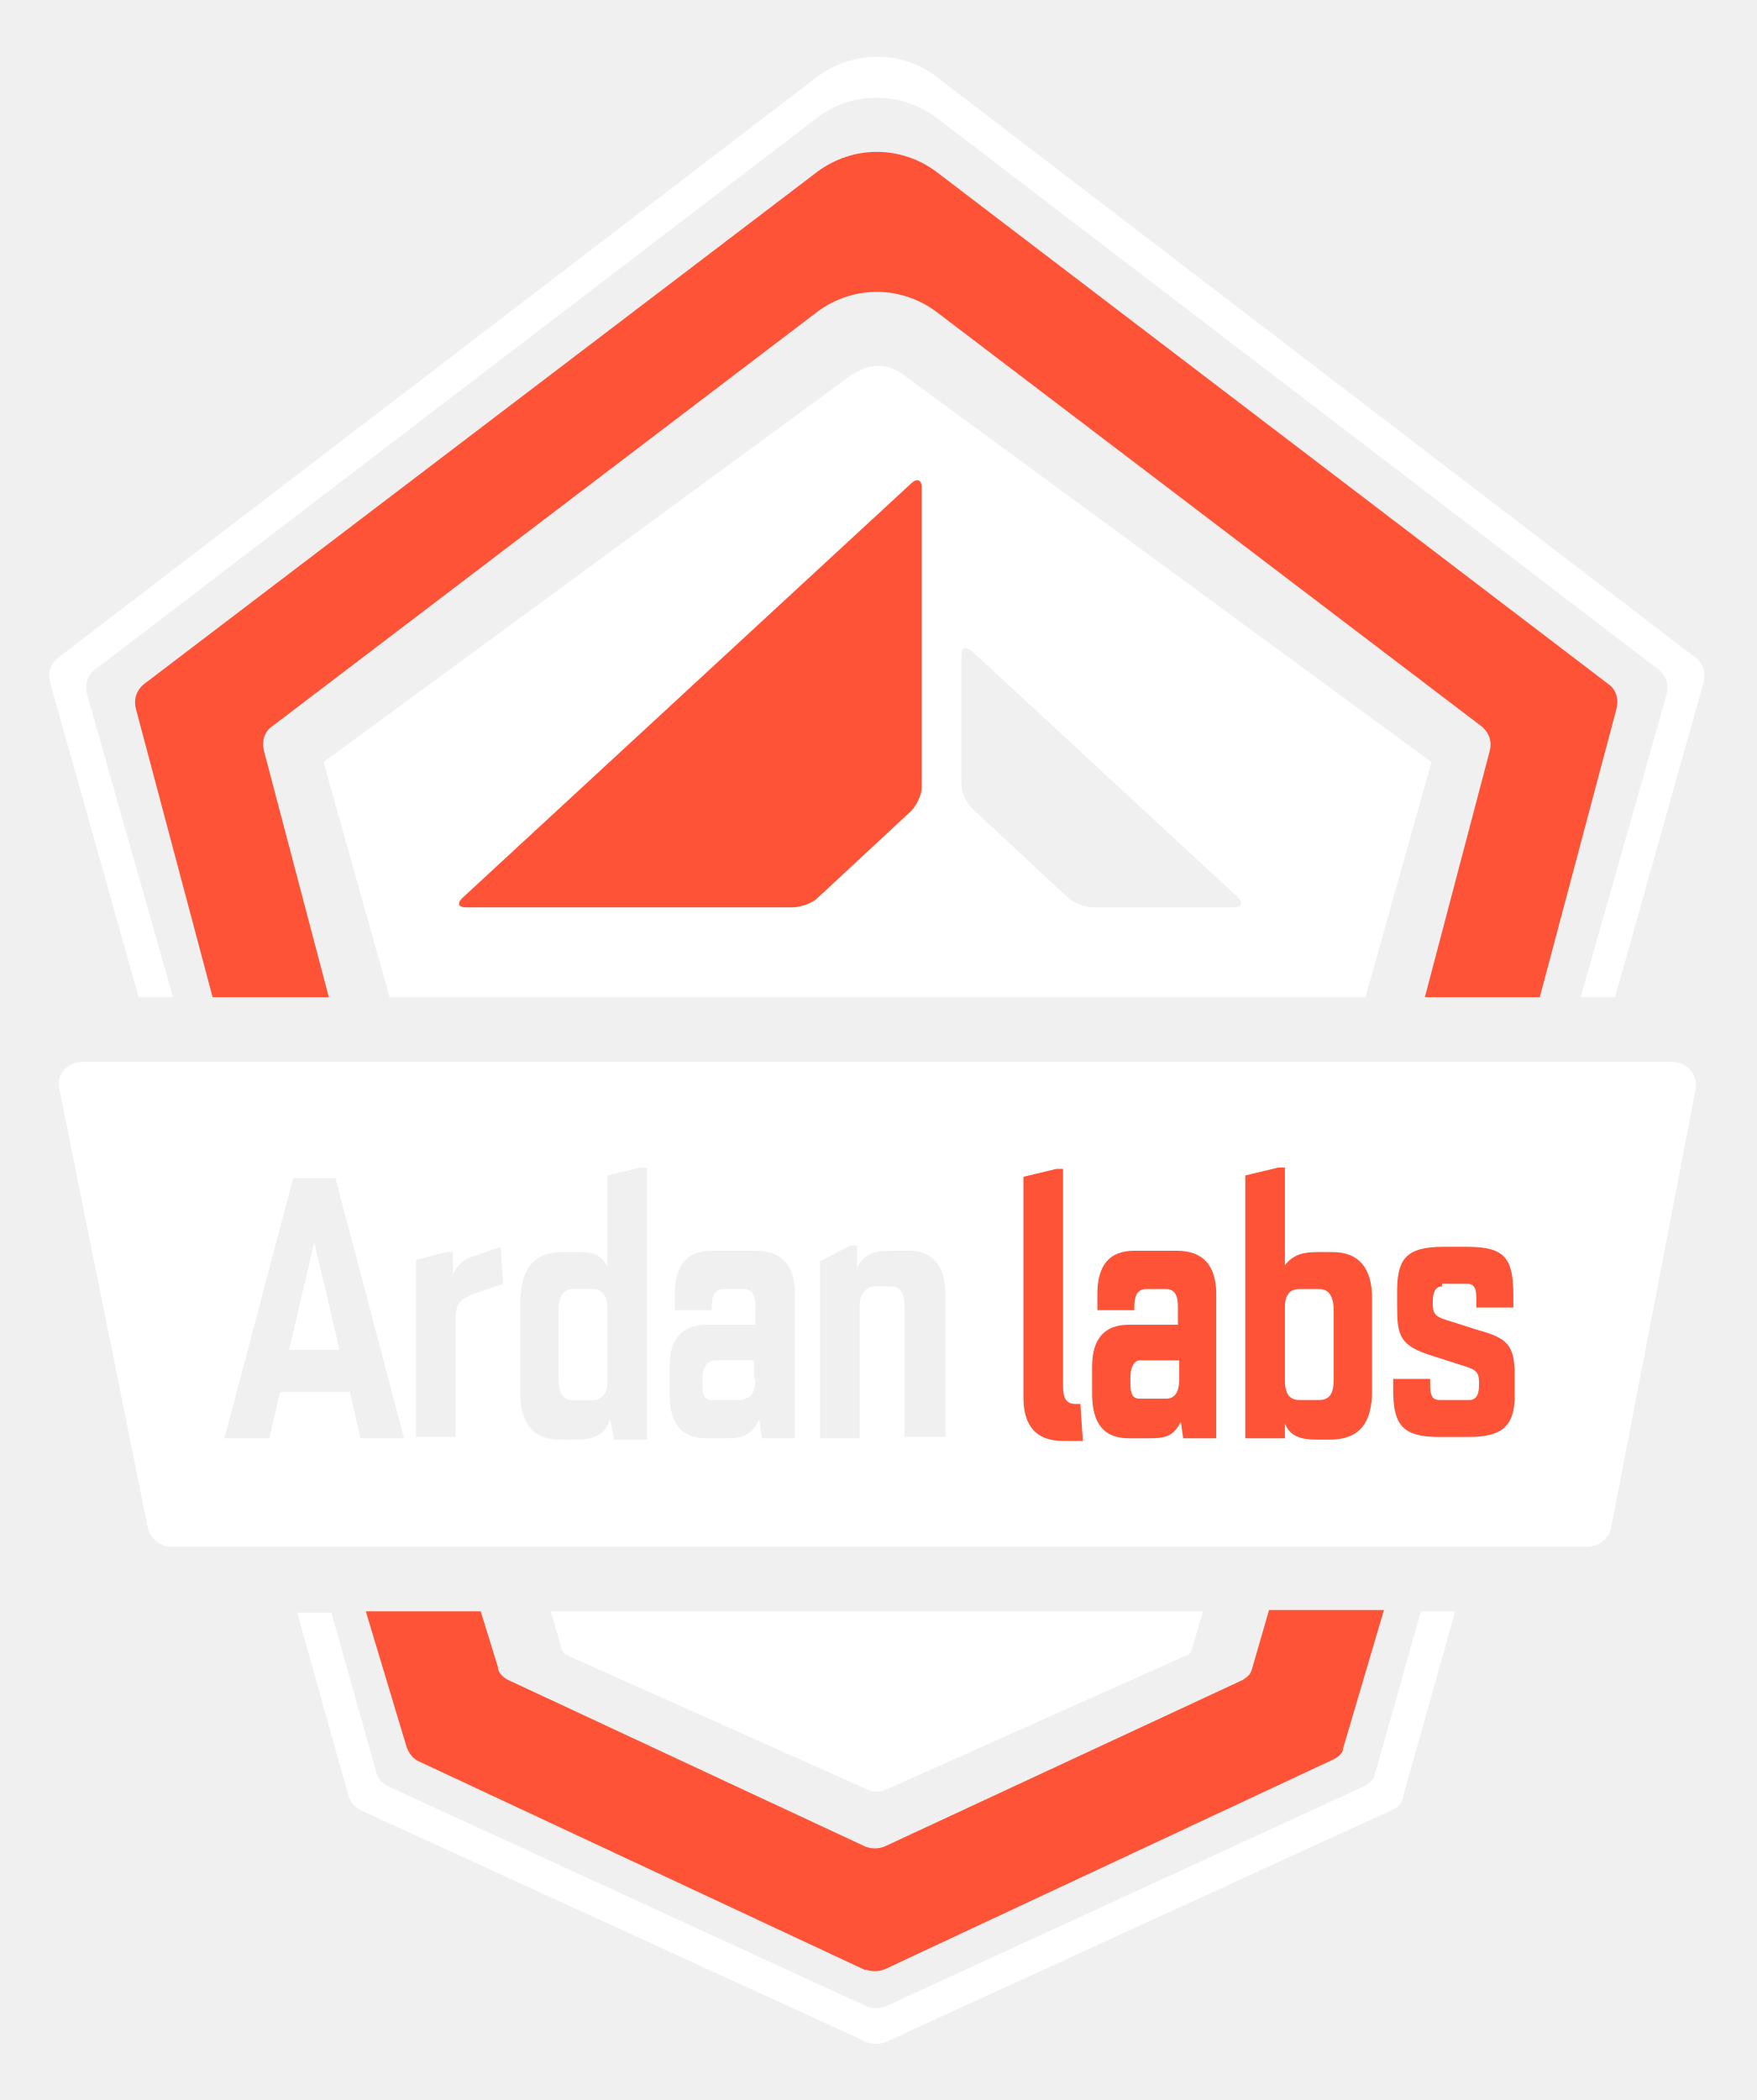
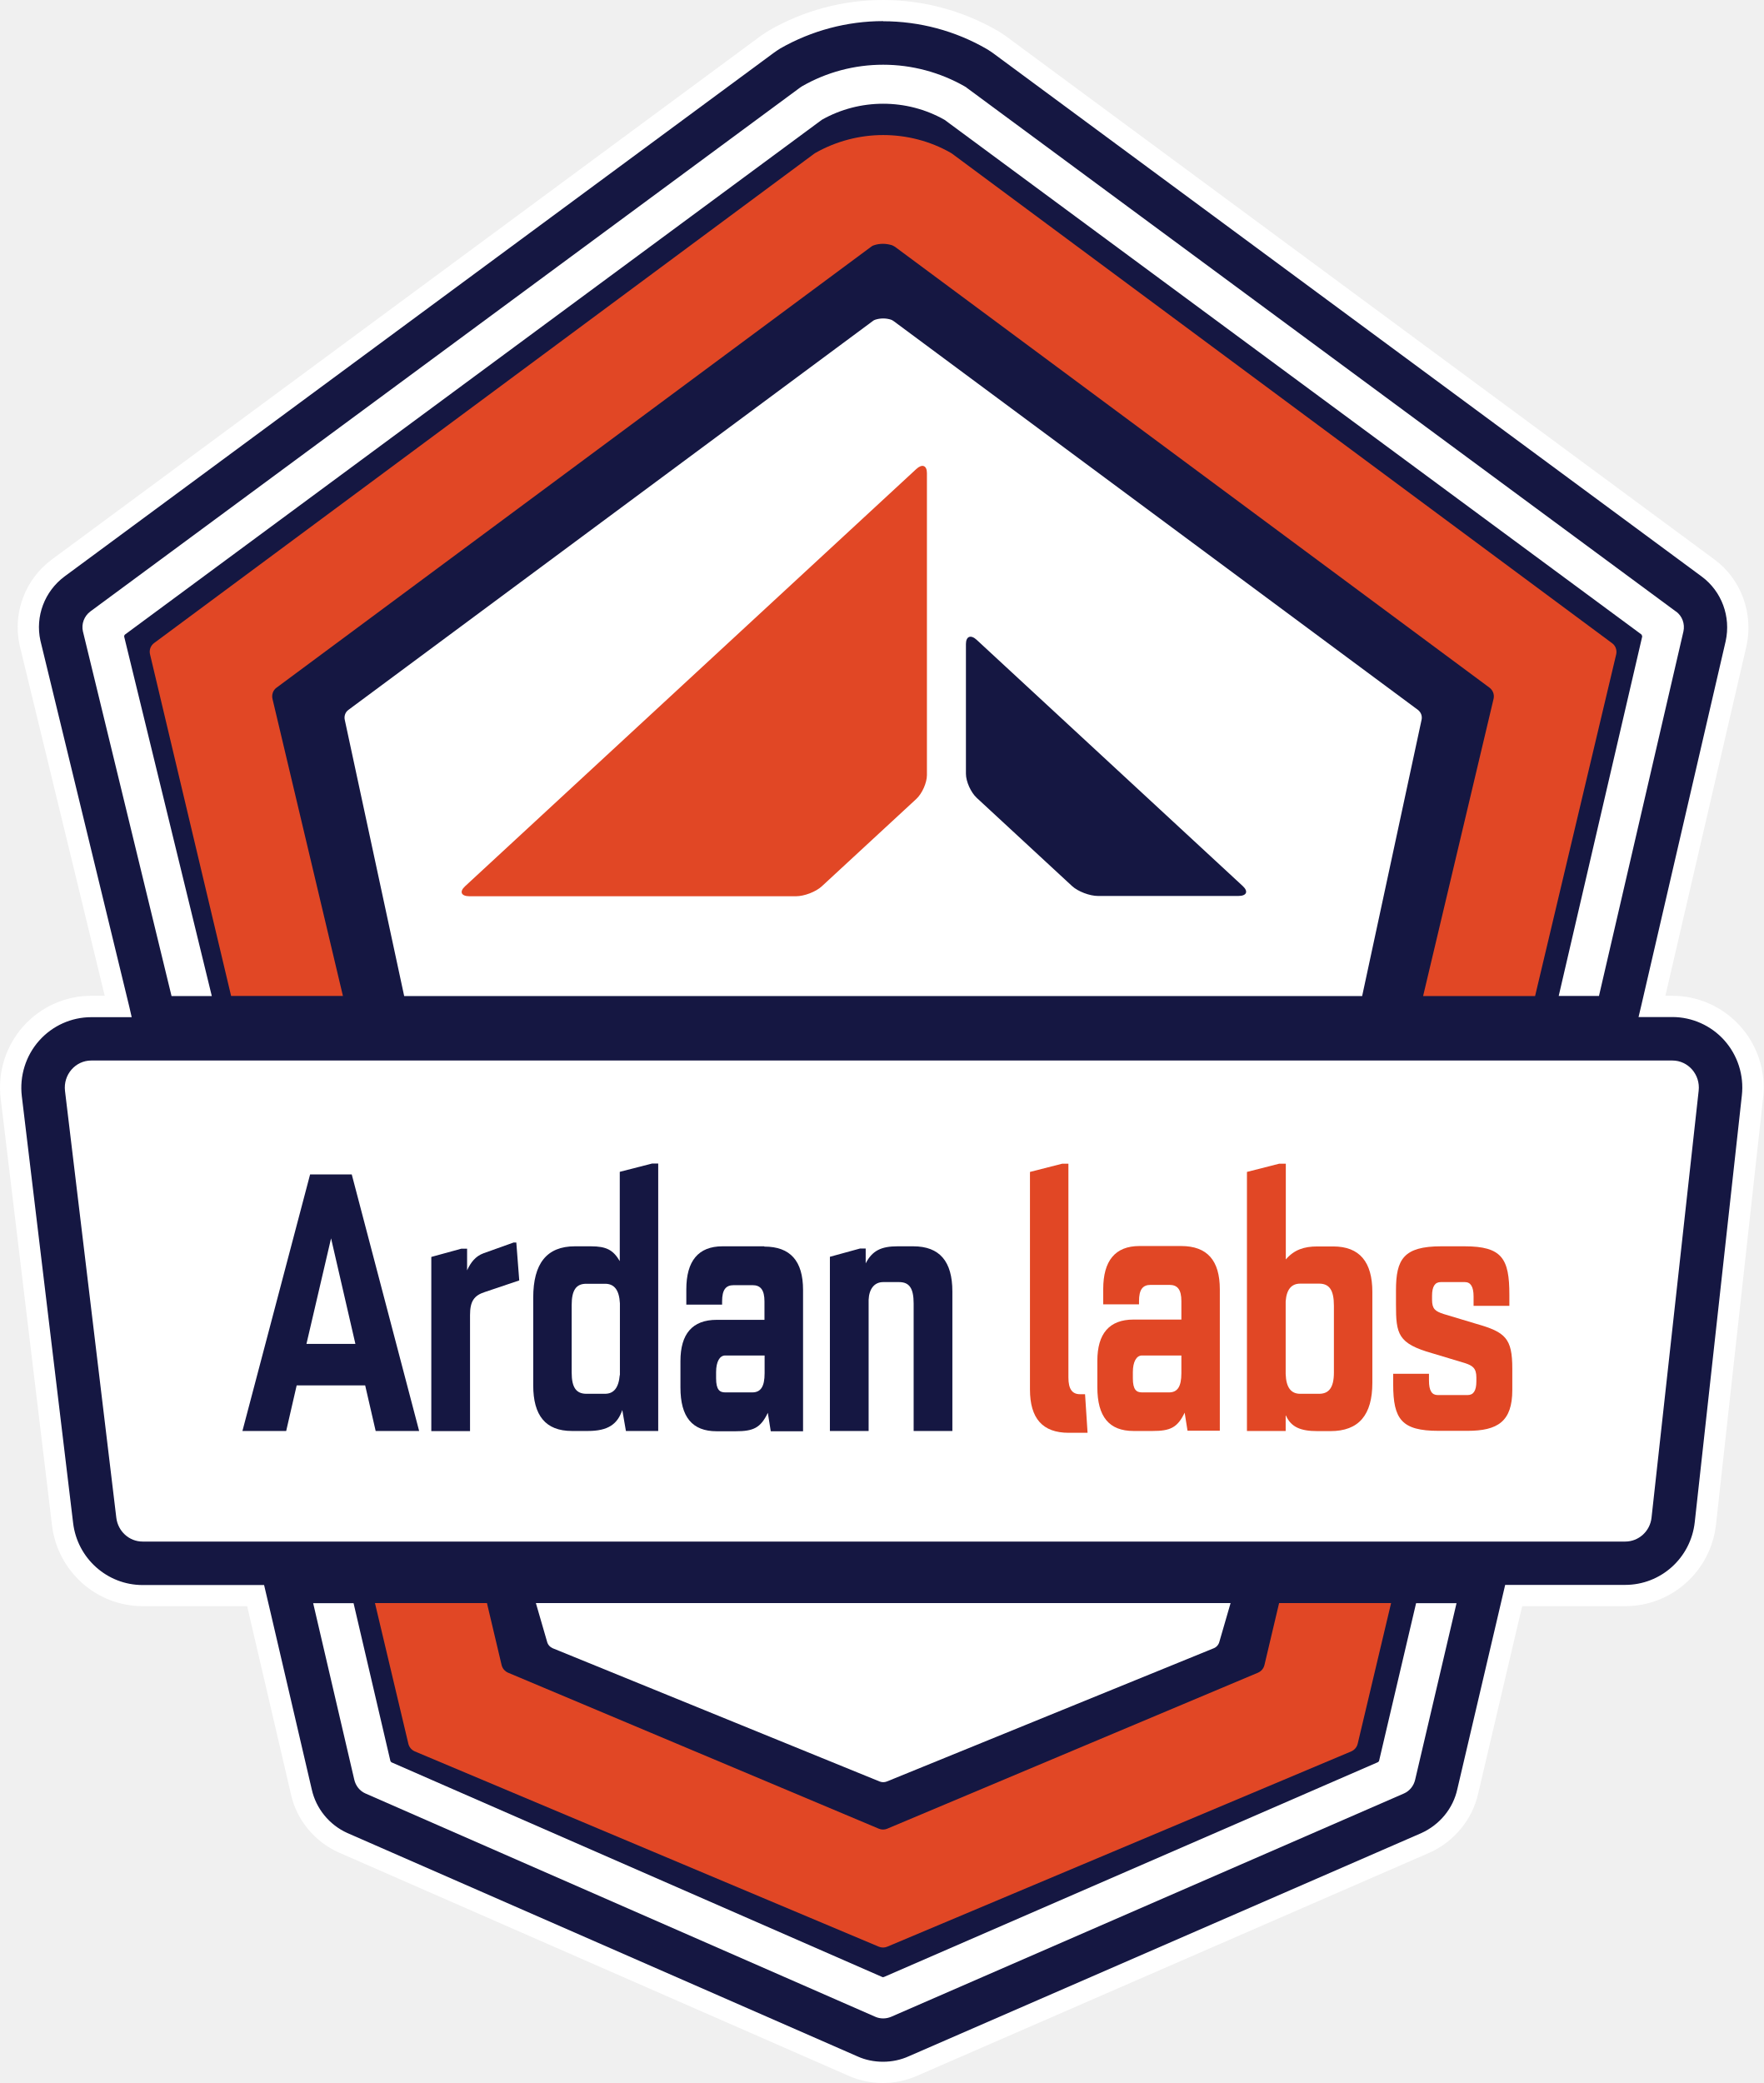
- <svg xmlns="http://www.w3.org/2000/svg" id="Layer_1" version="1.1" viewBox="0 0 133 159">
+ <svg xmlns="http://www.w3.org/2000/svg" id="Layer_1" viewBox="0 0 126.15 149">
  <defs>
-     <style>
-       .st0 {
-         fill: #ff5337;
-       }
- 
-       .st1 {
-         fill: #fff;
-       }
-     </style>
+     <style>.cls-1{fill:#e14725;}.cls-2{fill:#fff;}.cls-3{fill:#151742;}</style>
  </defs>
-   <path class="st1" d="M68.3,28.3c-1.1-.8-2.5-.8-3.6,0h-.1l-40.1,29.4,5,17.8h73.9l5-17.8-40.1-29.4ZM93.4,68.7h-10.6c-.7,0-1.6-.4-2-.8l-7.2-6.7c-.4-.4-.8-1.2-.8-1.8v-9.8c0-.6.3-.7.8-.3l20.1,18.6c.5.5.3.8-.3.8Z" />
-   <path class="st1" d="M122.3,75.5h-2.6l6.5-22.9c.2-.7,0-1.4-.6-1.9L70.9,8.9c-2.7-2-6.4-2-9,0L7.2,50.7c-.6.4-.8,1.2-.6,1.9l6.5,22.9h-2.6l-6.7-23.8c-.2-.7,0-1.4.6-1.9L61.9,5.8c2.7-2,6.4-2,9,0l57.5,44c.6.4.8,1.2.6,1.9l-6.7,23.8Z" />
-   <path class="st1" d="M65.6,154.6l-38.2-17.5c-.5-.2-.8-.6-1-1.1l-3.9-13.9h2.6l3.4,12.1c.1.5.5.9,1,1.1l36.1,16.6c.5.2,1,.2,1.5,0l36.3-16.7c.3-.2.6-.4.7-.8l3.5-12.4h2.6l-4,14.2c0,.3-.3.6-.7.8l-38.4,17.6c-.5.2-1,.2-1.5,0h0Z" />
-   <path class="st1" d="M41.7,122l.8,2.7c0,.3.3.6.6.7l22.6,10.1c.4.2.9.2,1.4,0l22.6-10.1c.3,0,.6-.4.6-.7l.8-2.7s-49.4,0-49.4,0Z" />
-   <path class="st1" d="M85,104.4v.5c0,.9.3,1.1.7,1.1h2.1c.6,0,.9-.4.9-1.5v-1.4h-3c-.4,0-.7.5-.7,1.3h0Z" />
-   <path class="st1" d="M99.3,97.6h-1.4c-.7,0-1.1.4-1.1,1.4v5.5c0,1,.4,1.5,1.1,1.5h1.4c.7,0,1.1-.5,1.1-1.6v-5.1c0-1.2-.4-1.7-1.1-1.7Z" />
-   <path class="st1" d="M22,102.2h3.7l-1.9-8.1-1.9,8.1h0Z" />
-   <path class="st1" d="M45.9,99.1c0-1-.4-1.5-1.1-1.5h-1.4c-.7,0-1.1.5-1.1,1.6v5.2c0,1.2.4,1.6,1.1,1.6h1.4c.7,0,1.1-.4,1.1-1.4v-5.5h0Z" />
-   <path class="st1" d="M56.9,103.1h-3c-.4,0-.7.5-.7,1.3v.5c0,.9.3,1.1.7,1.1h2.1c.6,0,.9-.4.9-1.5v-1.4h0Z" />
-   <path class="st0" d="M116.7,75.5h-8.8l4.9-18.6c.2-.7,0-1.4-.6-1.9l-41.3-31.4c-2.7-2-6.3-2-9,0l-41.3,31.4c-.6.4-.8,1.2-.6,1.9l4.9,18.6h-8.8l-5.8-21.8c-.2-.7,0-1.4.6-1.9L61.9,13c2.7-2,6.3-2,9,0l50.9,38.8c.6.4.8,1.2.6,1.9l-5.8,21.8h0Z" />
-   <path class="st0" d="M65.6,149.2l-33.8-15.8c-.5-.2-.8-.6-1-1.1l-3.1-10.3h8.7l1.3,4.2c0,.5.5.9,1,1.1l26.8,12.5c.5.2,1,.2,1.5,0l27.1-12.6c.3-.2.6-.4.7-.8l1.3-4.5h8.7l-3.1,10.5c0,.3-.3.6-.7.8l-34,15.9c-.5.2-1,.2-1.5,0h0Z" />
-   <path class="st0" d="M35.4,68.7h24.6c.6,0,1.5-.3,1.9-.7l7.1-6.6c.4-.4.8-1.2.8-1.8v-22.7c0-.6-.4-.7-.8-.3l-34,31.4c-.4.4-.3.7.3.7h.1Z" />
-   <g>
-     <path class="st1" d="M57.1,103h-3c-.4,0-.7.5-.7,1.3v.5c0,.9.3,1.1.7,1.1h2.1c.7,0,1-.5,1-1.5h-.1v-1.4Z" />
-     <path class="st1" d="M45,97.6h-1.5c-.7,0-1.1.4-1.1,1.6v5.2c0,1.1.3,1.6,1.1,1.6h1.4c.6,0,1.1-.4,1.1-1.4h0v-5.5c0-1-.4-1.5-1.1-1.5Z" />
-     <polygon class="st1" points="21.9 102.2 25.7 102.2 23.8 94.1 21.9 102.2" />
-     <path class="st1" d="M126.6,80.4H6.2c-1.1,0-2,1-1.7,2.1l6.7,33.2c.2.8.9,1.4,1.7,1.4h107.3c.9,0,1.6-.6,1.8-1.4l6.4-33.2c.2-1.1-.6-2.1-1.8-2.1ZM27.3,108.9l-.8-3.5h-5.3l-.8,3.5h-3.4l5.2-19.7h3.2l5.2,19.7h-3.3ZM35.6,98.1c-.8.3-1.1.7-1.1,1.8v8.9h-3v-13.4l2.3-.6h.5v1.7c.3-.6.7-1.1,1.3-1.3l2.3-.8h0c0-.1,0-.1,0-.1l.2,2.9-2.6.9ZM49,109h-2.5l-.3-1.6c-.3,1.1-1,1.6-2.6,1.6h-1.2c-2,0-3-1.2-3-3.5v-6.8c0-2.6,1-3.9,3.2-3.9h1.2c1.2,0,1.7.2,2.2,1.1v-6.9l2.5-.6h.5v20.6ZM60.2,108.9h-2.5l-.2-1.4c-.6,1.1-1.1,1.4-2.5,1.4h-1.5c-1.9,0-2.8-1.1-2.8-3.4v-2c0-2.1.9-3.2,2.8-3.2h3.7v-1.4c0-.9-.3-1.3-.9-1.3h-1.5c-.6,0-.9.4-.9,1.3v.3h-2.8v-1.2c0-2.2.9-3.3,2.8-3.3h3.3c2,0,3,1.1,3,3.3v10.9ZM71.5,108.8h-3v-9.8c0-1.1-.3-1.6-1.1-1.6h-1.2c-.6,0-1.1.6-1.1,1.4v10.1h-3v-13.4l2.3-1.2h.5v1.7c.5-1,1.2-1.3,2.5-1.3h1.2,0c2-.1,3,1.1,3,3.4v10.7Z" />
-   </g>
-   <path class="st0" d="M81.8,106.1l.2,3h-1.5c-2,0-3-1.1-3-3.3v-16.7l2.5-.6h.5v16.5c0,.9.3,1.3.9,1.3h.4v-.2Z" />
-   <path class="st0" d="M89.5,107.5c-.6,1.2-1.1,1.4-2.5,1.4h-1.5c-1.9,0-2.8-1.1-2.8-3.4v-2c0-2.1.9-3.2,2.8-3.2h3.7v-1.4c0-.9-.3-1.3-.9-1.3h-1.5c-.6,0-.9.4-.9,1.3v.3h-2.8v-1.2c0-2.2.9-3.3,2.8-3.3h3.2c2,0,3,1.1,3,3.3v10.9h-2.5l-.2-1.4h.1ZM88.3,105.9c.6,0,1-.4,1-1.5v-1.4h-3c-.4,0-.7.5-.7,1.3v.5c0,.9.3,1.1.7,1.1h2.1,0Z" />
-   <path class="st0" d="M97.3,107.7v1.2h-3v-19.9l2.5-.6h.5v7.4c.6-.8,1.4-1,2.4-1h1.2c2,0,3,1.2,3,3.5v7c0,2.5-1,3.7-3.2,3.7h-1c-1.3,0-2-.3-2.4-1.2h0ZM97.3,104.5c0,1.1.4,1.5,1.1,1.5h1.5c.8,0,1.1-.5,1.1-1.6v-5.1c0-1.2-.4-1.7-1.1-1.7h-1.5c-.7,0-1.1.4-1.1,1.4v5.6h0Z" />
-   <path class="st0" d="M109.2,97.4c-.4,0-.7.3-.7,1.1v.3c0,.7.3.9.9,1.1l2.5.8c2.2.6,2.8,1.1,2.8,3.4v1.6c0,2.4-1.1,3.1-3.5,3.1h-2.2c-2.8,0-3.5-.9-3.5-3.6v-.8h2.8v.5c0,.8.2,1.1.7,1.1h2.3c.4,0,.7-.3.7-1.1v-.3c0-.7-.3-.9-.9-1.1l-2.5-.8c-2.6-.8-2.8-1.5-2.8-3.8v-1.1c0-2.4.6-3.4,3.5-3.4h1.8c2.9,0,3.5.9,3.5,3.7v.9h-2.8v-.7c0-.8-.2-1.1-.7-1.1h-1.9s0,.2,0,.2Z" />
+   <path class="cls-3" d="M63.16,148.24c-.74,0-1.48-.16-2.14-.45l-36.48-15.98c-1.52-.68-2.64-2.05-2.98-3.65l-3.27-14.03h-8.09c-2.91,0-5.38-2.2-5.73-5.11l-3.67-30.53c-.2-1.66.32-3.32,1.43-4.57,1.09-1.23,2.66-1.94,4.3-1.94h1.93l-6.31-26c-.44-2.04.35-4.14,2.01-5.37L54.87,3.18c.16-.12.34-.24.56-.37,2.36-1.34,5.03-2.05,7.73-2.05s5.42.72,7.79,2.08l.25.15c.09.06.18.12.26.18l50.73,37.47c1.65,1.23,2.44,3.35,2,5.39l-6.02,25.97h1.46c1.63,0,3.19.7,4.28,1.91,1.11,1.23,1.63,2.88,1.45,4.53l-3.37,30.53c-.32,2.94-2.79,5.16-5.73,5.16h-7.98l-3.29,14.01c-.35,1.61-1.48,2.99-3.02,3.68l-36.64,15.95c-.68.31-1.41.47-2.17.47Z" />
+   <path class="cls-2" d="M63.16,1.52c2.6,0,5.16.68,7.41,1.98.03.02.07.04.1.06.03.02.07.04.1.07l.04.02c.06.04.13.09.19.13l50.73,37.47c1.41,1.05,2.09,2.85,1.7,4.62l-6.04,26.08-.19.8h2.42c1.41,0,2.77.61,3.71,1.66.96,1.07,1.42,2.51,1.26,3.94l-3.37,30.53c-.28,2.56-2.42,4.49-4.98,4.49h-8.58l-.47,2.01-2.95,12.59c-.3,1.39-1.26,2.56-2.59,3.16l-36.63,15.95c-.59.27-1.22.4-1.86.4s-1.27-.13-1.82-.38l-36.49-15.98c-1.3-.58-2.25-1.76-2.55-3.12l-2.94-12.62-.47-2h-8.69c-2.53,0-4.67-1.91-4.97-4.44l-3.67-30.53c-.17-1.44.28-2.89,1.24-3.97.95-1.07,2.31-1.68,3.73-1.68h2.89l-.18-.78-6.35-26.16c-.38-1.73.3-3.52,1.72-4.58L55.33,3.79c.15-.11.3-.21.49-.33,2.23-1.27,4.77-1.95,7.35-1.95M63.16,0c-2.84,0-5.64.74-8.1,2.15-.26.15-.46.29-.66.43L3.71,40.02c-1.91,1.41-2.81,3.81-2.31,6.12l6.09,25.09h-.96c-1.86,0-3.63.8-4.87,2.19-1.25,1.41-1.84,3.29-1.61,5.16l3.67,30.53c.4,3.29,3.18,5.78,6.48,5.78h7.48l.19.83,2.94,12.62c.4,1.82,1.67,3.38,3.4,4.16l36.5,15.99c.74.33,1.59.51,2.44.51s1.71-.18,2.5-.54l36.61-15.94c1.77-.8,3.06-2.38,3.47-4.23l2.95-12.57.2-.83h7.37c3.33,0,6.12-2.51,6.49-5.84l3.37-30.53c.21-1.86-.39-3.73-1.64-5.12-1.24-1.38-3-2.17-4.85-2.17h-.5l5.8-25.02c.51-2.36-.39-4.78-2.28-6.18L71.91,2.56c-.09-.06-.19-.14-.28-.19-.06-.04-.12-.08-.16-.1-.04-.02-.1-.06-.15-.09-2.47-1.42-5.29-2.18-8.16-2.18h0Z" />
+   <path class="cls-2" d="M119.62,75.86H6.53c-1.14,0-2.02,1.02-1.88,2.18l3.67,30.53c.12.97.92,1.7,1.88,1.7h106.05c.96,0,1.78-.74,1.88-1.72l3.37-30.53c.13-1.15-.75-2.16-1.88-2.16Z" />
+   <path class="cls-2" d="M28.91,71.25h68.52l4.25-19.76c.06-.27-.04-.54-.26-.71l-37.5-27.81c-.06-.04-.12-.08-.18-.1-.18-.06-.37-.09-.57-.09s-.38.03-.57.09c-.07.02-.13.06-.18.1l-37.5,27.81c-.22.16-.32.44-.26.71l4.25,19.76Z" />
+   <path class="cls-1" d="M24.53,71.25l-5.04-21.26c-.07-.3.04-.62.29-.8l42.53-31.54c.06-.05.13-.09.21-.11.21-.07.42-.1.64-.1s.44.04.64.1c.07.03.14.07.21.11,2.1,1.56,38.26,28.38,42.53,31.54.25.19.36.5.29.8l-5.04,21.26h8.01l5.8-24.44c.07-.3-.04-.62-.29-.8L68.11,11s-.06-.04-.09-.06c-1.5-.86-3.18-1.28-4.85-1.28s-3.35.43-4.85,1.28c-.03.02-.06.04-.09.06L11.02,46c-.25.19-.36.5-.29.8l5.8,24.44h8.01Z" />
+   <path class="cls-1" d="M91.49,114.67l-1.05,4.44c-.06.24-.23.44-.46.54l-26.52,11.16c-.19.08-.41.08-.6,0l-26.52-11.16c-.23-.1-.4-.3-.46-.54l-1.05-4.44h-8.01l2.39,10.07c.06.24.23.44.46.54l33.19,13.97c.19.08.41.08.6,0l33.19-13.97c.23-.1.4-.3.46-.54l2.39-10.07h-8.01Z" />
+   <path class="cls-2" d="M88.02,114.67l-.8,2.76c-.05.21-.2.39-.4.47l-23.38,9.53c-.17.07-.36.07-.53,0l-23.38-9.53c-.2-.09-.35-.26-.4-.47l-.8-2.76h49.7Z" />
+   <path class="cls-1" d="M77.61,99.72l.18,2.77h-1.35c-1.87,0-2.77-1.03-2.77-3.1v-15.56l2.31-.59h.44v15.3c0,.83.28,1.19.83,1.19h.36Z" />
+   <path class="cls-1" d="M84.74,101.04c-.52,1.09-1.04,1.32-2.31,1.32h-1.35c-1.74,0-2.59-1.01-2.59-3.13v-1.89c0-1.94.85-2.95,2.59-2.95h3.42v-1.32c0-.83-.28-1.16-.85-1.16h-1.35c-.57,0-.83.34-.83,1.16v.23h-2.56v-1.09c0-2.02.85-3.08,2.59-3.08h2.98c1.87,0,2.77,1.03,2.77,3.1v10.11h-2.31l-.21-1.32ZM83.62,99.6c.6,0,.88-.41.88-1.37v-1.27h-2.82c-.39,0-.65.44-.65,1.19v.44c0,.83.26,1.01.65,1.01h1.94Z" />
+   <path class="cls-1" d="M91.96,101.25v1.11h-2.77v-18.53l2.31-.59h.47v6.85c.6-.7,1.32-.93,2.25-.93h1.14c1.89,0,2.8,1.11,2.8,3.26v6.49c0,2.3-.96,3.46-3,3.46h-.93c-1.24,0-1.89-.31-2.25-1.11ZM91.96,98.28c.03.98.39,1.42,1.04,1.42h1.35c.7,0,1.06-.44,1.06-1.52v-4.78c0-1.14-.34-1.58-1.06-1.58h-1.35c-.62,0-.98.41-1.04,1.27v5.2Z" />
+   <path class="cls-1" d="M103.05,91.71c-.41,0-.62.31-.62.98v.28c0,.67.23.83.85,1.03l2.33.7c2.07.59,2.56,1.03,2.56,3.2v1.53c0,2.25-1.04,2.92-3.21,2.92h-2.07c-2.64,0-3.24-.83-3.24-3.33v-.75h2.56v.49c0,.72.21,1.03.62,1.03h2.15c.41,0,.62-.31.62-.98v-.28c0-.67-.28-.85-.83-1.03l-2.33-.7c-2.46-.7-2.59-1.37-2.59-3.49v-1.01c0-2.22.54-3.15,3.24-3.15h1.66c2.69,0,3.21.88,3.21,3.46v.8h-2.56v-.67c0-.7-.21-1.03-.62-1.03h-1.73Z" />
+   <path class="cls-1" d="M33.27,63.39l32.27-29.84c.42-.39.76-.26.76.29v21.6c0,.55-.34,1.32-.76,1.71l-6.76,6.25c-.42.39-1.25.71-1.85.71h-23.35c-.59,0-.74-.32-.32-.71Z" />
+   <path class="cls-2" d="M119.87,43.74L69.15,6.28h-.01s-.01-.02-.01-.02l-.07-.05h-.02s-.02-.02-.02-.02c-1.78-1.02-3.8-1.56-5.85-1.56s-4.04.53-5.8,1.54c-.05.03-.1.06-.15.1L6.46,43.74c-.44.33-.65.89-.53,1.42l6.34,26.09h2.88l-6.27-25.72s.01-.11.06-.14L58.77,8.58s.02-.01.03-.02c1.33-.75,2.84-1.14,4.37-1.14s3.04.39,4.37,1.14c0,0,.02.01.02.01l49.84,36.81s.07.1.06.16l-5.97,25.7h2.88l6.04-26.07c.12-.55-.09-1.11-.53-1.43Z" />
+   <path class="cls-2" d="M101.29,114.67l-2.65,11.29s-.04.07-.08.09l-35.32,15.36s-.05.02-.07.02-.04,0-.06-.01l-35.11-15.36s-.07-.06-.08-.11l-2.63-11.27h-2.89l2.94,12.62c.1.44.39.81.8.99l36.46,15.97c.18.08.37.12.57.12s.39-.04.58-.12l36.67-15.97c.41-.18.7-.55.8-.98l2.96-12.63h-2.89Z" />
+   <path class="cls-3" d="M44.33,83.83v6.38c-.47-.8-.96-1.06-2.07-1.06h-1.14c-2.02,0-2.98,1.24-2.98,3.67v6.28c0,2.15.88,3.26,2.77,3.26h1.14c1.45,0,2.12-.49,2.46-1.5l.26,1.5h2.31v-19.13h-.44l-2.3.59ZM44.33,98.36c-.08.93-.44,1.34-1.06,1.34h-1.32c-.73,0-1.06-.44-1.06-1.52v-4.83c0-1.09.34-1.52,1.04-1.52h1.35c.67,0,1.01.46,1.06,1.4v5.14h0Z" />
+   <path class="cls-3" d="M22.18,84.01l-4.84,18.35h3.13l.75-3.26h4.9l.75,3.26h3.11l-4.82-18.35h-2.98ZM21.92,96.13l1.76-7.55,1.74,7.55h-3.5Z" />
+   <path class="cls-3" d="M36.76,88.87l-2.18.78c-.57.21-.91.65-1.17,1.22v-1.55h-.41l-2.15.59v12.46h2.77v-8.3c0-.98.28-1.4,1.06-1.65l2.46-.83-.21-2.71h-.18Z" />
+   <path class="cls-3" d="M54.66,89.15h-2.98c-1.74,0-2.59,1.06-2.59,3.08v1.09h2.56v-.23c0-.83.26-1.16.83-1.16h1.35c.57,0,.85.34.85,1.16v1.32h-3.42c-1.74,0-2.59,1.01-2.59,2.95v1.89c0,2.12.85,3.13,2.59,3.13h1.35c1.27,0,1.79-.23,2.31-1.32l.21,1.32h2.31v-10.11c0-2.07-.91-3.1-2.77-3.1ZM54.69,98.23c0,.96-.28,1.37-.88,1.37h-1.94c-.39,0-.65-.18-.65-1.01v-.44c0-.75.26-1.19.65-1.19h2.82v1.27h0Z" />
+   <path class="cls-3" d="M65.31,89.15h-1.11c-1.17,0-1.81.31-2.28,1.22v-1.06h-.41l-2.15.59v12.46h2.77v-9.38c.03-.78.41-1.27,1.04-1.27h1.14c.73,0,1.04.44,1.04,1.53v9.12h2.77v-9.98c0-2.15-.91-3.23-2.8-3.23Z" />
+   <path class="cls-3" d="M76.68,63.38c.42.39,1.26.71,1.86.71h10.03c.6,0,.74-.32.32-.71l-19.03-17.61c-.42-.39-.77-.26-.77.3v9.28c0,.55.35,1.33.77,1.72l6.83,6.32Z" />
</svg>
